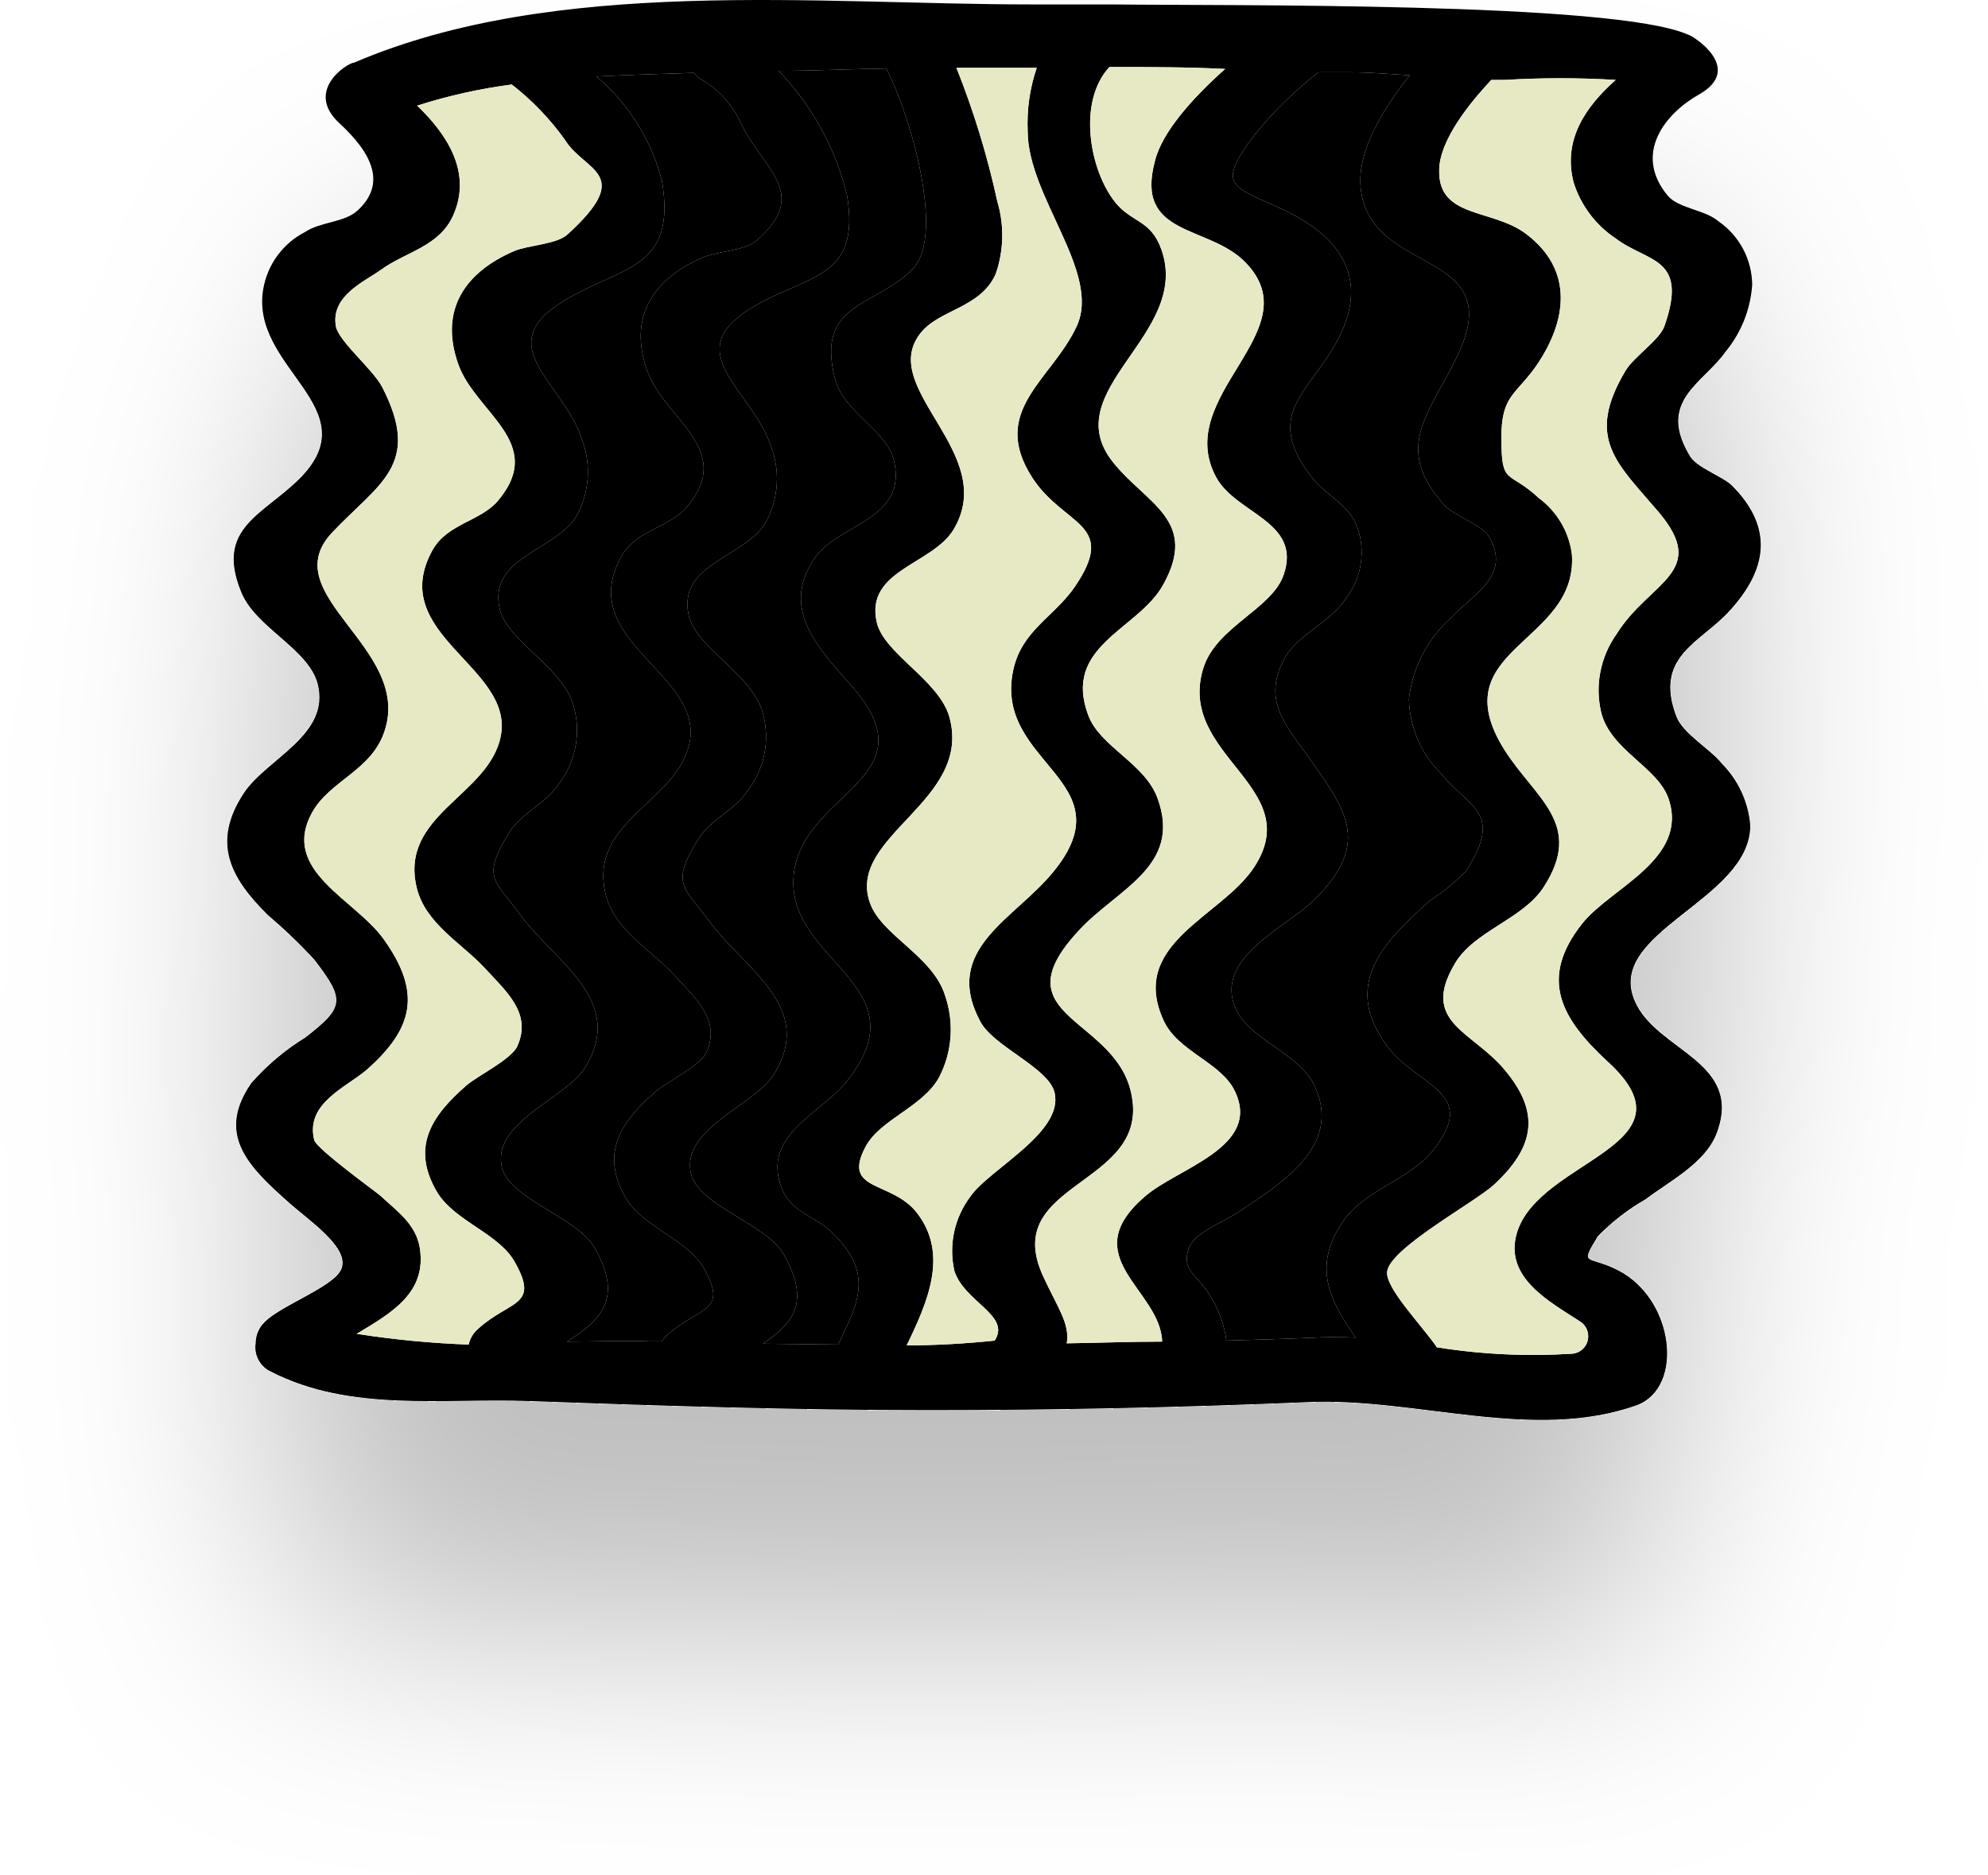
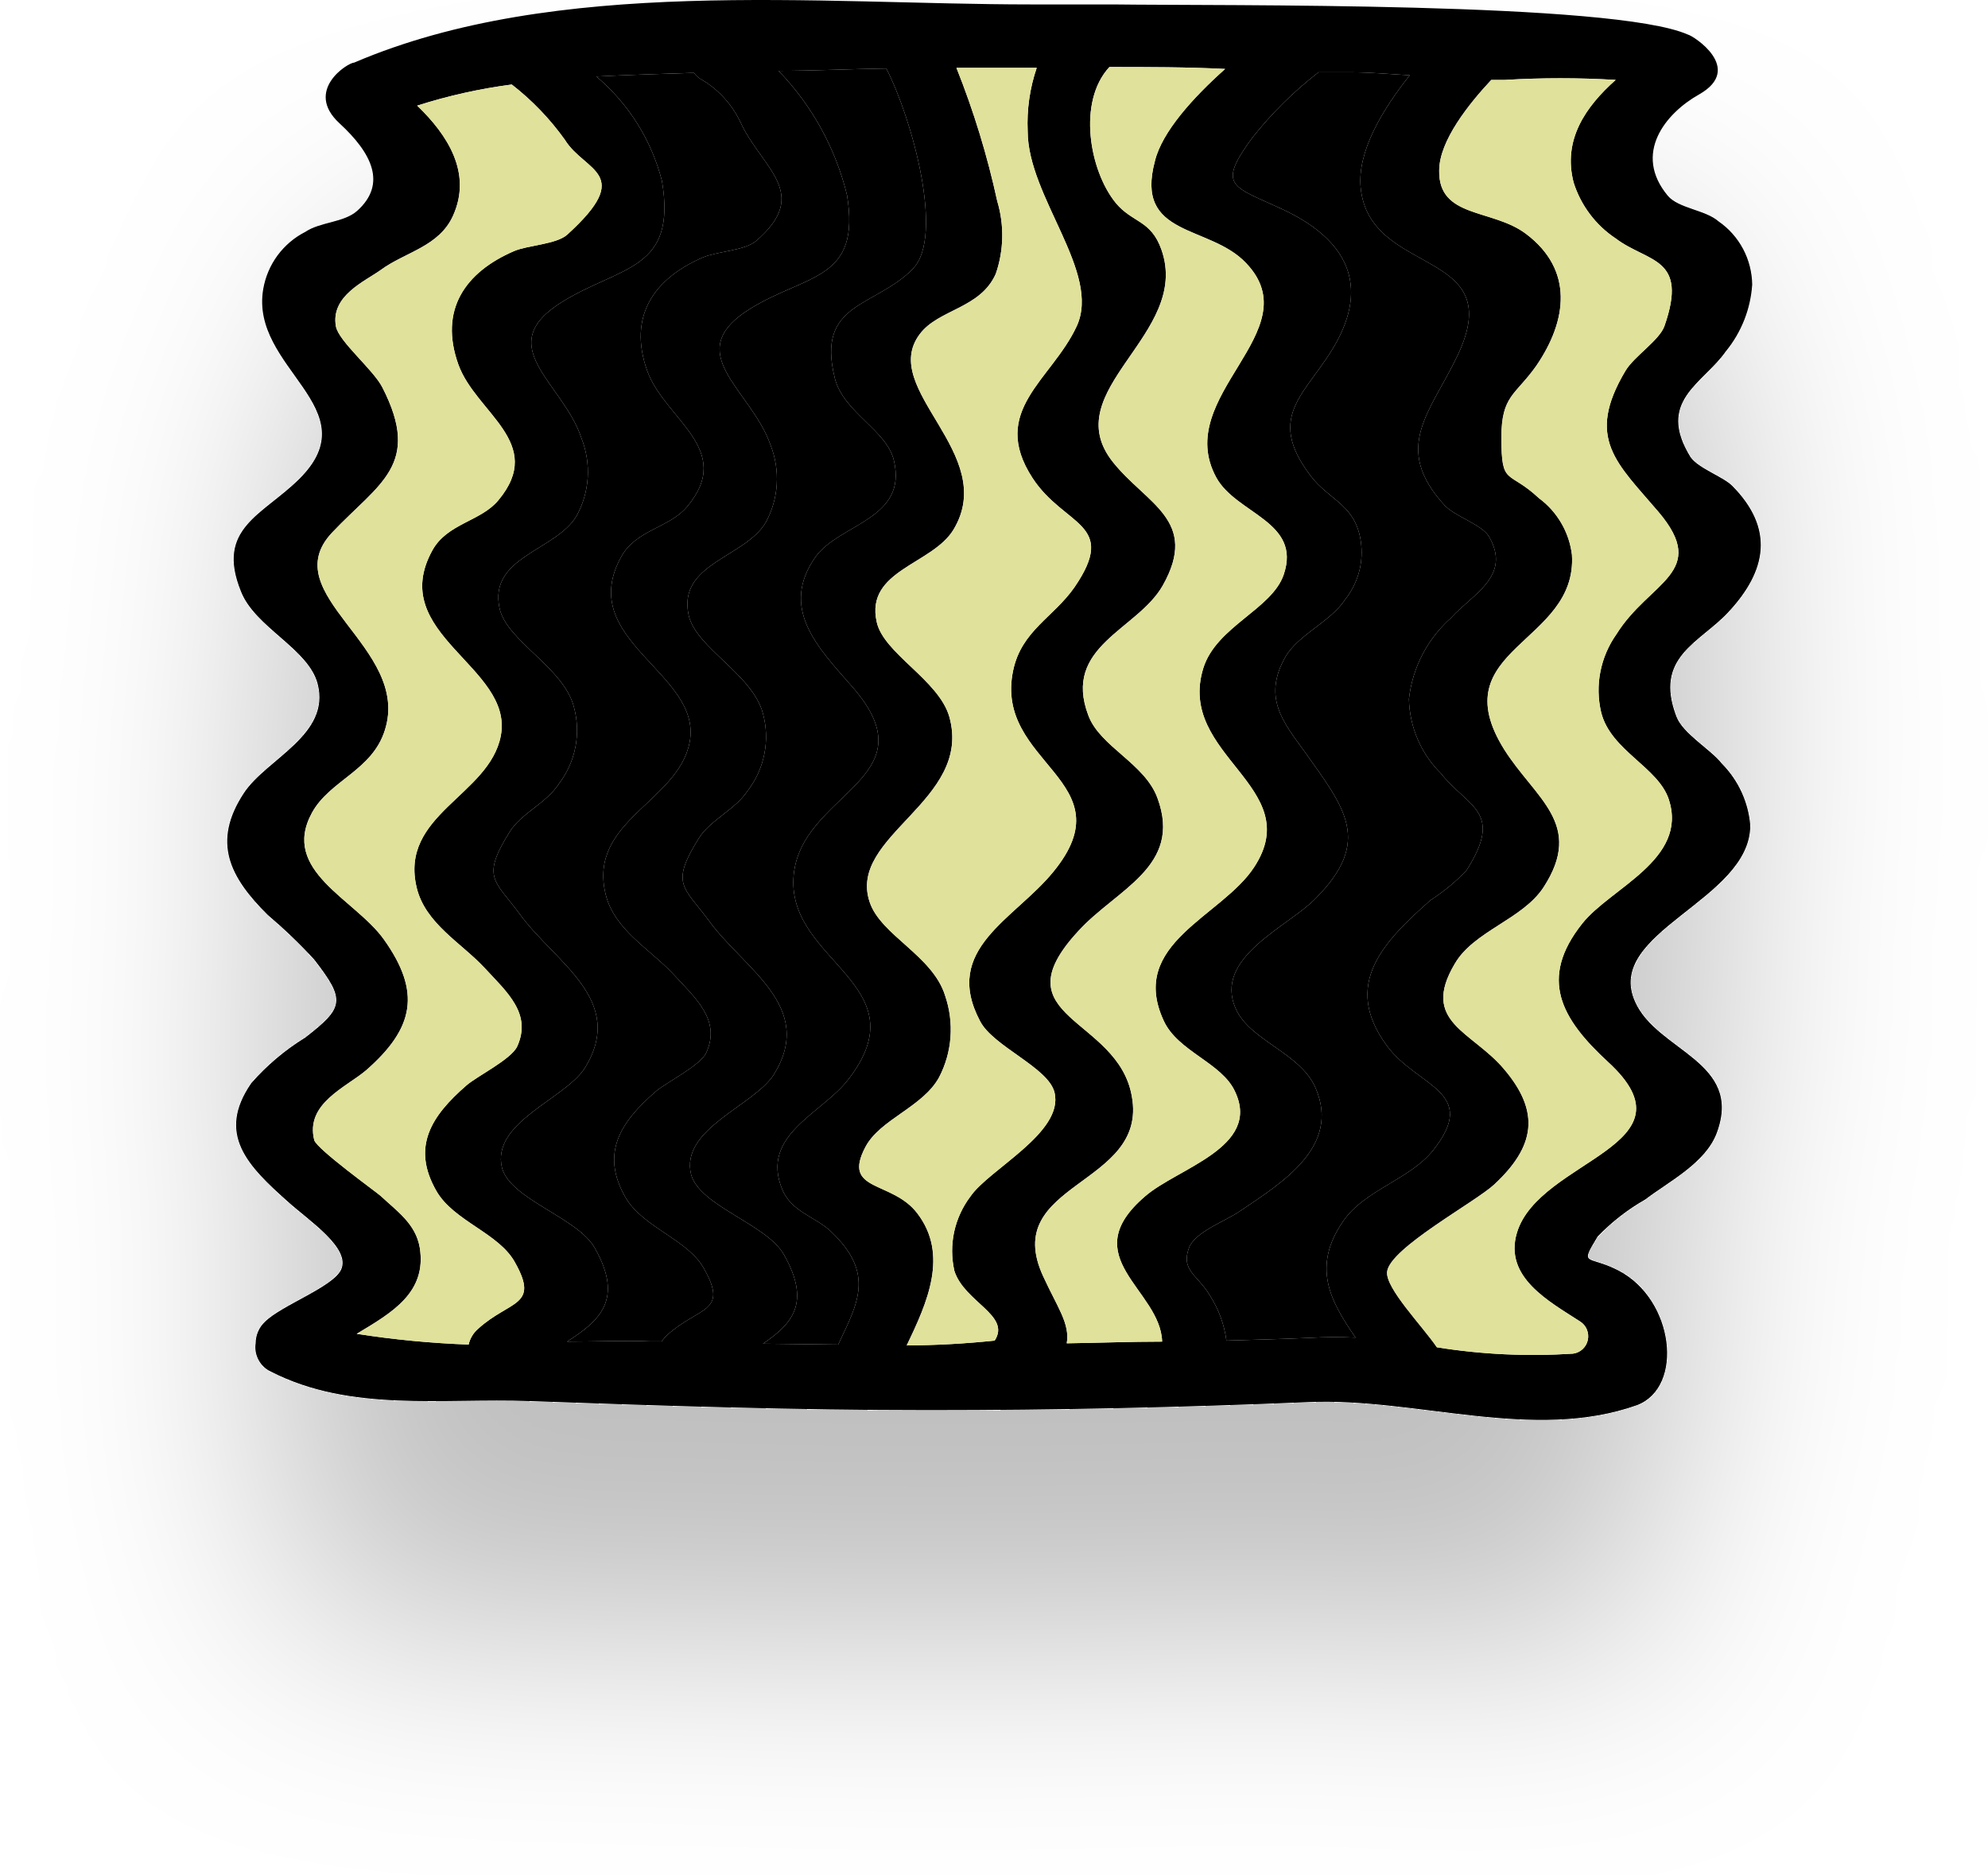
<svg xmlns="http://www.w3.org/2000/svg" viewBox="0 0 35 33" fill="none">
  <g filter="url(#filter0_d_342_68)">
    <path d="M30.815 14.533C30.782 14.123 30.605 13.738 30.316 13.446C30.116 13.19 29.628 12.919 29.514 12.614C29.114 11.567 29.924 11.319 30.423 10.784C31.119 10.041 31.233 9.299 30.501 8.557C30.342 8.393 29.895 8.245 29.761 8.044C29.155 7.057 29.987 6.756 30.383 6.188C30.657 5.855 30.82 5.443 30.849 5.011C30.846 4.792 30.791 4.576 30.688 4.382C30.585 4.188 30.437 4.022 30.257 3.898C30.024 3.693 29.551 3.671 29.362 3.445C28.744 2.702 29.325 1.993 29.913 1.663C30.719 1.206 29.806 0.627 29.717 0.609C28.412 0.029 21.581 0.104 19.591 0.078H18.152C14.395 0.078 9.79 -0.42 6.236 1.102C6.125 1.102 5.348 1.592 5.977 2.171C6.546 2.695 6.816 3.237 6.288 3.712C6.055 3.92 5.637 3.905 5.374 4.083C5.181 4.181 5.014 4.324 4.885 4.498C4.757 4.673 4.671 4.875 4.634 5.089C4.394 6.489 6.521 7.183 5.271 8.43C4.623 9.073 3.791 9.299 4.242 10.413C4.49 11.048 5.43 11.419 5.592 12.039C5.825 12.941 4.694 13.357 4.294 13.962C3.725 14.827 4.046 15.447 4.712 16.107C5 16.352 5.273 16.613 5.529 16.891C6.088 17.611 6.058 17.737 5.374 18.268C5.019 18.486 4.699 18.756 4.424 19.07C3.802 19.972 4.368 20.532 5.067 21.156C5.437 21.49 6.177 21.973 6.006 22.352C5.866 22.66 4.949 22.983 4.66 23.276C4.61 23.324 4.57 23.381 4.543 23.445C4.516 23.509 4.501 23.578 4.501 23.647C4.485 23.75 4.503 23.855 4.553 23.946C4.602 24.038 4.68 24.11 4.775 24.152C6.177 24.868 7.789 24.612 9.32 24.668C11.669 24.753 14.014 24.828 16.347 24.828C18.579 24.828 20.81 24.781 23.041 24.686C24.935 24.605 26.999 25.392 28.826 24.738C29.65 24.419 29.477 22.882 28.497 22.37C27.953 22.088 27.801 22.311 28.127 21.772C28.374 21.515 28.657 21.295 28.966 21.119C29.384 20.8 30.031 20.477 30.227 19.942C30.69 18.684 29.177 18.509 28.789 17.641C28.227 16.408 30.815 15.859 30.815 14.533ZM21.939 4.633C23.086 5.835 20.626 6.964 21.414 8.408C21.765 9.05 22.919 9.18 22.601 10.116C22.394 10.728 21.414 11.029 21.185 11.764C20.708 13.308 23.012 13.847 22.08 15.268C21.506 16.145 19.861 16.609 20.486 17.967C20.734 18.517 21.518 18.71 21.747 19.226C22.202 20.202 20.73 20.566 20.16 21.063C18.907 22.136 20.434 22.704 20.46 23.621C19.901 23.621 19.35 23.643 18.781 23.651C18.84 23.306 18.618 23.02 18.367 22.474C17.594 20.807 20.216 20.889 19.927 19.304C19.683 17.901 17.564 17.934 18.977 16.401C19.646 15.658 20.826 15.265 20.378 14.051C20.157 13.442 19.369 13.149 19.162 12.599C18.696 11.374 20.027 11.092 20.471 10.309C21.118 9.162 20.186 8.876 19.598 8.141C18.577 6.868 20.974 5.895 20.449 4.399C20.264 3.868 19.935 3.927 19.642 3.571C19.18 3.003 18.966 1.789 19.532 1.18C20.212 1.18 20.893 1.18 21.569 1.214C21.003 1.719 20.46 2.32 20.334 2.832C19.968 4.187 21.292 3.946 21.939 4.633ZM16.077 4.729C15.4 5.42 14.361 5.316 14.698 6.66C14.849 7.261 15.608 7.569 15.737 8.104C15.985 9.143 14.787 9.217 14.361 9.8C13.714 10.713 14.406 11.408 15.001 12.087C16.447 13.735 14.058 13.943 13.969 15.461C13.888 16.946 16.221 17.344 14.934 19.007C14.476 19.604 13.374 19.983 13.773 20.945C13.94 21.342 14.361 21.423 14.635 21.687C15.412 22.43 15.097 22.949 14.757 23.673L13.433 23.658C13.943 23.309 14.284 22.945 13.803 22.092C13.503 21.553 12.323 21.238 12.168 20.681C11.968 19.875 13.278 19.467 13.625 18.918C14.365 17.719 13.096 17.061 12.479 16.208C12.035 15.606 11.794 15.573 12.305 14.756C12.508 14.433 12.948 14.255 13.167 13.917C13.312 13.728 13.411 13.507 13.457 13.273C13.504 13.038 13.495 12.796 13.433 12.566C13.252 11.868 12.249 11.408 12.124 10.829C11.928 9.923 13.107 9.819 13.477 9.206C13.592 8.999 13.66 8.768 13.675 8.531C13.69 8.294 13.653 8.057 13.566 7.836C13.226 6.853 11.954 6.21 13.215 5.431C14.21 4.818 15.16 4.941 14.912 3.434C14.711 2.61 14.295 1.855 13.707 1.247C14.339 1.247 14.971 1.214 15.604 1.206C16.059 2.09 16.628 4.161 16.074 4.729H16.077ZM6.28 23.484C6.898 23.113 7.519 22.76 7.39 21.965C7.319 21.546 6.987 21.323 6.702 21.056C6.628 20.989 5.592 20.243 5.533 20.076C5.37 19.43 6.088 19.148 6.447 18.843C7.294 18.101 7.419 17.466 6.757 16.538C6.251 15.829 4.934 15.332 5.492 14.311C5.803 13.739 6.554 13.568 6.776 12.855C7.242 11.393 4.819 10.468 5.847 9.377C6.668 8.508 7.434 8.189 6.731 6.819C6.572 6.507 5.962 6.01 5.914 5.746C5.818 5.208 6.421 4.956 6.705 4.752C7.135 4.436 7.734 4.343 7.978 3.794C8.311 3.051 7.889 2.383 7.345 1.86C7.888 1.686 8.445 1.562 9.01 1.488C9.367 1.765 9.682 2.093 9.945 2.461C10.293 3.029 11.188 3.04 9.986 4.132C9.797 4.302 9.291 4.317 9.05 4.421C8.189 4.792 7.726 5.457 8.07 6.418C8.377 7.272 9.62 7.796 8.773 8.809C8.466 9.18 7.878 9.214 7.615 9.685C6.791 11.17 9.05 11.734 8.817 12.956C8.614 14.01 7.02 14.34 7.338 15.636C7.493 16.263 8.122 16.601 8.529 17.039C8.936 17.477 9.365 17.849 9.106 18.424C8.998 18.654 8.392 18.951 8.211 19.111C7.597 19.645 7.238 20.191 7.682 20.967C7.989 21.505 8.791 21.709 9.072 22.236C9.501 23.005 8.973 22.89 8.418 23.395C8.334 23.467 8.275 23.565 8.251 23.673C7.591 23.649 6.933 23.586 6.28 23.484ZM9.96 23.636C9.968 23.631 9.976 23.626 9.983 23.621C10.556 23.255 10.985 22.881 10.474 21.977C10.175 21.438 8.995 21.123 8.839 20.566C8.64 19.76 9.949 19.352 10.297 18.803C11.036 17.604 9.768 16.946 9.15 16.093C8.706 15.491 8.466 15.458 8.976 14.641C9.18 14.318 9.62 14.14 9.838 13.802C9.984 13.612 10.083 13.391 10.13 13.156C10.176 12.921 10.167 12.678 10.104 12.447C9.923 11.749 8.921 11.289 8.795 10.71C8.599 9.804 9.779 9.7 10.149 9.087C10.264 8.88 10.331 8.649 10.347 8.413C10.362 8.176 10.325 7.938 10.238 7.718C9.916 6.734 8.632 6.092 9.908 5.308C10.933 4.677 11.92 4.763 11.654 3.185C11.47 2.467 11.066 1.824 10.5 1.347C11.055 1.318 11.61 1.303 12.164 1.284H12.22C12.248 1.324 12.283 1.358 12.323 1.384C12.635 1.56 12.884 1.829 13.037 2.153C13.407 2.962 14.295 3.397 13.311 4.243C13.111 4.414 12.623 4.425 12.375 4.532C11.513 4.904 11.051 5.568 11.395 6.53C11.702 7.384 12.945 7.907 12.098 8.92C11.791 9.292 11.203 9.325 10.94 9.797C10.115 11.281 12.375 11.846 12.142 13.067C11.939 14.121 10.345 14.452 10.663 15.747C10.818 16.375 11.447 16.712 11.854 17.151C12.261 17.589 12.693 17.967 12.434 18.535C12.327 18.765 11.72 19.062 11.539 19.222C10.925 19.757 10.567 20.302 11.01 21.078C11.317 21.616 12.12 21.821 12.401 22.348C12.83 23.116 12.301 23.001 11.746 23.506C11.71 23.539 11.678 23.576 11.65 23.617H11.443C11.02 23.599 10.518 23.62 9.983 23.621C9.976 23.621 9.968 23.621 9.96 23.621V23.636ZM15.963 23.688C16.332 22.923 16.702 22.088 16.151 21.364C15.707 20.777 14.812 20.993 15.238 20.191C15.497 19.705 16.244 19.493 16.532 18.97C16.647 18.75 16.716 18.508 16.734 18.261C16.752 18.013 16.72 17.764 16.639 17.529C16.421 16.824 15.508 16.468 15.312 15.885C14.912 14.712 17.131 14.103 16.713 12.618C16.525 11.968 15.552 11.504 15.434 10.947C15.234 10.038 16.414 9.941 16.787 9.325C17.594 7.985 15.463 6.856 16.192 5.884C16.521 5.442 17.257 5.438 17.531 4.822C17.674 4.409 17.683 3.96 17.557 3.541C17.383 2.741 17.143 1.956 16.839 1.195C17.309 1.195 17.779 1.195 18.252 1.195C18.13 1.553 18.076 1.931 18.093 2.309C18.093 3.467 19.395 4.8 18.955 5.746C18.515 6.693 17.409 7.231 18.178 8.416C18.74 9.277 19.694 9.203 18.918 10.338C18.548 10.869 17.986 11.103 17.838 11.801C17.486 13.453 19.864 13.739 18.544 15.35C17.86 16.189 16.584 16.705 17.253 17.975C17.479 18.424 18.463 18.795 18.566 19.237C18.733 19.939 17.412 20.588 17.087 21.063C16.947 21.247 16.849 21.46 16.799 21.687C16.75 21.913 16.751 22.148 16.802 22.374C16.976 22.927 17.804 23.157 17.512 23.603C16.997 23.657 16.48 23.686 15.963 23.688ZM23.071 23.554C22.572 23.577 22.072 23.588 21.592 23.603C21.555 23.321 21.456 23.051 21.303 22.812C21.085 22.441 20.785 22.374 20.933 21.969C21.041 21.687 21.573 21.501 21.825 21.327C22.564 20.829 23.607 20.191 23.163 19.159C22.901 18.539 22.006 18.324 21.758 17.763C21.351 16.861 22.679 16.315 23.156 15.825C24.173 14.804 23.674 14.229 22.964 13.227C22.594 12.718 22.224 12.28 22.631 11.564C22.867 11.163 23.426 10.951 23.689 10.546C23.81 10.391 23.896 10.211 23.94 10.018C23.983 9.825 23.983 9.625 23.94 9.433C23.814 8.872 23.385 8.787 23.078 8.382C22.242 7.287 23.049 6.916 23.544 5.999C24.121 4.919 23.615 4.176 22.605 3.697C21.706 3.274 21.41 3.296 22.043 2.431C22.384 1.999 22.777 1.61 23.212 1.273H23.792C24.136 1.273 24.476 1.306 24.82 1.325C24.332 1.938 23.896 2.669 23.955 3.3C24.107 4.889 26.581 4.347 25.656 6.27C25.183 7.261 24.502 7.877 25.43 8.894C25.616 9.095 26.093 9.236 26.215 9.448C26.618 10.146 25.922 10.461 25.545 10.88C25.131 11.247 24.867 11.755 24.805 12.306C24.816 12.802 25.019 13.273 25.371 13.62C25.849 14.222 26.481 14.281 25.819 15.324C25.63 15.524 25.418 15.699 25.186 15.848C24.347 16.59 23.629 17.332 24.41 18.402C24.946 19.144 26.063 19.207 25.227 20.258C24.813 20.77 24.032 20.948 23.652 21.494C23.089 22.303 23.419 22.905 23.866 23.551C23.601 23.538 23.336 23.539 23.071 23.554ZM27.857 16.26C27.084 17.232 27.487 17.938 28.308 18.695C29.931 20.18 27.095 20.406 26.706 21.706C26.474 22.489 27.272 22.912 27.816 23.265C27.87 23.298 27.913 23.348 27.937 23.406C27.962 23.465 27.968 23.53 27.955 23.592C27.942 23.654 27.909 23.711 27.863 23.754C27.816 23.797 27.757 23.825 27.694 23.833C26.893 23.885 26.09 23.848 25.297 23.721C25.046 23.35 24.391 22.682 24.421 22.392C24.465 21.977 25.971 21.167 26.307 20.855C27.025 20.187 27.124 19.582 26.481 18.825C25.915 18.153 25.002 17.997 25.612 16.969C25.948 16.39 26.806 16.189 27.176 15.621C27.897 14.507 27.032 14.066 26.481 13.193C25.371 11.411 27.775 11.337 27.675 9.767C27.651 9.57 27.587 9.38 27.487 9.209C27.387 9.038 27.254 8.889 27.095 8.772C26.551 8.263 26.433 8.571 26.433 7.703C26.433 6.96 26.681 6.96 27.047 6.441C27.594 5.642 27.709 4.752 26.866 4.117C26.274 3.671 25.323 3.846 25.338 3.003C25.338 2.48 25.86 1.83 26.255 1.407H26.496C27.145 1.368 27.796 1.368 28.445 1.407C27.916 1.878 27.509 2.461 27.705 3.215C27.833 3.618 28.094 3.965 28.445 4.198C29.014 4.629 29.732 4.518 29.303 5.743C29.214 5.991 28.77 6.274 28.619 6.526C27.905 7.721 28.467 8.152 29.199 9.013C30.105 10.082 29.037 10.235 28.459 11.166C28.319 11.363 28.223 11.588 28.176 11.826C28.129 12.063 28.134 12.308 28.19 12.544C28.36 13.219 29.195 13.505 29.381 14.077C29.724 15.135 28.349 15.636 27.857 16.26Z" fill="black" />
-     <path d="M6.28 23.484C6.898 23.113 7.519 22.76 7.39 21.965C7.319 21.546 6.987 21.323 6.702 21.056C6.628 20.989 5.592 20.243 5.533 20.076C5.37 19.43 6.088 19.148 6.447 18.843C7.294 18.101 7.419 17.466 6.757 16.538C6.251 15.829 4.934 15.332 5.492 14.311C5.803 13.739 6.554 13.568 6.776 12.855C7.242 11.393 4.819 10.468 5.847 9.377C6.668 8.508 7.434 8.189 6.731 6.819C6.572 6.507 5.962 6.01 5.914 5.746C5.818 5.208 6.421 4.956 6.705 4.752C7.135 4.436 7.734 4.343 7.978 3.794C8.311 3.051 7.889 2.383 7.345 1.86C7.888 1.686 8.445 1.562 9.01 1.488C9.367 1.765 9.682 2.093 9.945 2.461C10.293 3.029 11.188 3.04 9.986 4.132C9.797 4.302 9.291 4.317 9.05 4.421C8.189 4.792 7.726 5.457 8.07 6.418C8.377 7.272 9.62 7.796 8.773 8.809C8.466 9.18 7.878 9.214 7.615 9.685C6.791 11.17 9.05 11.734 8.817 12.956C8.614 14.01 7.02 14.34 7.338 15.636C7.493 16.263 8.122 16.601 8.529 17.039C8.936 17.477 9.365 17.849 9.106 18.424C8.998 18.654 8.392 18.951 8.211 19.111C7.597 19.645 7.238 20.191 7.682 20.967C7.989 21.505 8.791 21.709 9.072 22.236C9.501 23.005 8.973 22.89 8.418 23.395C8.334 23.467 8.275 23.565 8.251 23.673C7.591 23.649 6.933 23.586 6.28 23.484Z" fill="#E7E9C4" />
+     <path d="M6.28 23.484C6.898 23.113 7.519 22.76 7.39 21.965C7.319 21.546 6.987 21.323 6.702 21.056C6.628 20.989 5.592 20.243 5.533 20.076C5.37 19.43 6.088 19.148 6.447 18.843C7.294 18.101 7.419 17.466 6.757 16.538C6.251 15.829 4.934 15.332 5.492 14.311C5.803 13.739 6.554 13.568 6.776 12.855C7.242 11.393 4.819 10.468 5.847 9.377C6.668 8.508 7.434 8.189 6.731 6.819C6.572 6.507 5.962 6.01 5.914 5.746C5.818 5.208 6.421 4.956 6.705 4.752C7.135 4.436 7.734 4.343 7.978 3.794C8.311 3.051 7.889 2.383 7.345 1.86C7.888 1.686 8.445 1.562 9.01 1.488C9.367 1.765 9.682 2.093 9.945 2.461C10.293 3.029 11.188 3.04 9.986 4.132C9.797 4.302 9.291 4.317 9.05 4.421C8.189 4.792 7.726 5.457 8.07 6.418C8.377 7.272 9.62 7.796 8.773 8.809C8.466 9.18 7.878 9.214 7.615 9.685C6.791 11.17 9.05 11.734 8.817 12.956C8.614 14.01 7.02 14.34 7.338 15.636C7.493 16.263 8.122 16.601 8.529 17.039C8.936 17.477 9.365 17.849 9.106 18.424C8.998 18.654 8.392 18.951 8.211 19.111C7.597 19.645 7.238 20.191 7.682 20.967C7.989 21.505 8.791 21.709 9.072 22.236C9.501 23.005 8.973 22.89 8.418 23.395C8.334 23.467 8.275 23.565 8.251 23.673C7.591 23.649 6.933 23.586 6.28 23.484Z" fill="#E0E19A" />
    <path d="M8.839 20.566C8.995 21.123 10.175 21.438 10.474 21.977C10.985 22.881 10.556 23.255 9.983 23.621C10.518 23.62 11.02 23.599 11.443 23.617H11.65C11.678 23.576 11.71 23.539 11.746 23.506C12.301 23.001 12.83 23.116 12.401 22.348C12.12 21.821 11.317 21.616 11.01 21.078C10.567 20.302 10.925 19.757 11.539 19.222C11.72 19.062 12.327 18.765 12.434 18.535C12.693 17.967 12.261 17.589 11.854 17.151C11.447 16.712 10.818 16.375 10.663 15.747C10.345 14.452 11.939 14.121 12.142 13.067C12.375 11.846 10.115 11.281 10.94 9.797C11.203 9.325 11.791 9.292 12.098 8.92C12.945 7.907 11.702 7.384 11.395 6.53C11.051 5.568 11.513 4.904 12.375 4.532C12.623 4.425 13.111 4.414 13.311 4.243C14.295 3.397 13.407 2.962 13.037 2.153C12.884 1.829 12.635 1.56 12.323 1.384C12.283 1.358 12.248 1.324 12.22 1.284H12.164C11.61 1.303 11.055 1.318 10.5 1.347C11.066 1.824 11.47 2.467 11.654 3.185C11.92 4.763 10.933 4.677 9.908 5.308C8.632 6.092 9.916 6.734 10.238 7.718C10.325 7.938 10.362 8.176 10.347 8.413C10.331 8.649 10.264 8.88 10.149 9.087C9.779 9.7 8.599 9.804 8.795 10.71C8.921 11.289 9.923 11.749 10.104 12.447C10.167 12.678 10.176 12.921 10.13 13.156C10.083 13.391 9.984 13.612 9.838 13.802C9.62 14.14 9.18 14.318 8.976 14.641C8.466 15.458 8.706 15.491 9.15 16.093C9.768 16.946 11.036 17.604 10.297 18.803C9.949 19.352 8.64 19.76 8.839 20.566Z" fill="currentColor" />
    <path d="M16.077 4.729C15.4 5.42 14.361 5.316 14.698 6.66C14.849 7.261 15.608 7.569 15.737 8.104C15.985 9.143 14.787 9.217 14.361 9.8C13.714 10.713 14.406 11.408 15.001 12.087C16.447 13.735 14.058 13.943 13.969 15.461C13.888 16.946 16.221 17.344 14.934 19.007C14.476 19.604 13.374 19.983 13.773 20.945C13.94 21.342 14.361 21.423 14.635 21.687C15.412 22.43 15.097 22.949 14.757 23.673L13.433 23.658C13.943 23.309 14.284 22.945 13.803 22.092C13.503 21.553 12.323 21.238 12.168 20.681C11.968 19.875 13.278 19.467 13.625 18.918C14.365 17.719 13.096 17.061 12.479 16.208C12.035 15.606 11.794 15.573 12.305 14.756C12.508 14.433 12.948 14.255 13.167 13.917C13.312 13.728 13.411 13.507 13.457 13.273C13.504 13.038 13.495 12.796 13.433 12.566C13.252 11.868 12.249 11.408 12.124 10.829C11.928 9.923 13.107 9.819 13.477 9.206C13.592 8.999 13.66 8.768 13.675 8.531C13.69 8.294 13.653 8.057 13.566 7.836C13.226 6.853 11.954 6.21 13.215 5.431C14.21 4.818 15.16 4.941 14.912 3.434C14.711 2.61 14.295 1.855 13.707 1.247C14.339 1.247 14.971 1.214 15.604 1.206C16.059 2.09 16.628 4.161 16.074 4.729H16.077Z" fill="currentColor" />
-     <path d="M15.963 23.688C16.332 22.923 16.702 22.088 16.151 21.364C15.707 20.777 14.812 20.993 15.238 20.191C15.497 19.705 16.244 19.493 16.532 18.97C16.647 18.75 16.716 18.508 16.734 18.261C16.752 18.013 16.72 17.764 16.639 17.529C16.421 16.824 15.508 16.468 15.312 15.885C14.912 14.712 17.131 14.103 16.713 12.618C16.525 11.968 15.552 11.504 15.434 10.947C15.234 10.038 16.414 9.941 16.787 9.325C17.594 7.985 15.463 6.856 16.192 5.884C16.521 5.442 17.257 5.438 17.531 4.822C17.674 4.409 17.683 3.96 17.557 3.541C17.383 2.741 17.143 1.956 16.839 1.195H18.252C18.13 1.553 18.076 1.931 18.093 2.309C18.093 3.467 19.395 4.8 18.955 5.746C18.515 6.693 17.409 7.231 18.178 8.416C18.74 9.277 19.694 9.203 18.918 10.338C18.548 10.869 17.986 11.103 17.838 11.801C17.486 13.453 19.864 13.739 18.544 15.35C17.86 16.189 16.584 16.705 17.253 17.975C17.479 18.424 18.463 18.795 18.566 19.237C18.733 19.939 17.412 20.588 17.087 21.063C16.947 21.247 16.849 21.46 16.799 21.687C16.75 21.913 16.751 22.148 16.802 22.374C16.976 22.927 17.804 23.157 17.512 23.603C16.997 23.657 16.48 23.686 15.963 23.688Z" fill="#E7E9C4" />
-     <path d="M21.939 4.633C23.086 5.835 20.626 6.964 21.414 8.408C21.765 9.05 22.919 9.18 22.601 10.116C22.394 10.728 21.414 11.029 21.185 11.764C20.708 13.308 23.012 13.847 22.08 15.268C21.506 16.145 19.861 16.609 20.486 17.967C20.734 18.517 21.518 18.71 21.747 19.226C22.202 20.202 20.73 20.566 20.16 21.063C18.907 22.136 20.434 22.704 20.46 23.621C19.901 23.621 19.35 23.643 18.781 23.651C18.84 23.306 18.618 23.02 18.367 22.474C17.594 20.807 20.216 20.889 19.927 19.304C19.683 17.901 17.564 17.934 18.977 16.401C19.646 15.658 20.826 15.265 20.378 14.051C20.157 13.442 19.369 13.149 19.162 12.599C18.696 11.374 20.027 11.092 20.471 10.309C21.118 9.162 20.186 8.876 19.598 8.141C18.577 6.868 20.974 5.895 20.449 4.399C20.264 3.868 19.935 3.927 19.642 3.571C19.18 3.003 18.966 1.789 19.532 1.18C20.212 1.18 20.893 1.18 21.569 1.214C21.003 1.719 20.46 2.32 20.334 2.832C19.968 4.187 21.292 3.946 21.939 4.633Z" fill="#E7E9C4" />
+     <path d="M15.963 23.688C16.332 22.923 16.702 22.088 16.151 21.364C15.707 20.777 14.812 20.993 15.238 20.191C15.497 19.705 16.244 19.493 16.532 18.97C16.647 18.75 16.716 18.508 16.734 18.261C16.752 18.013 16.72 17.764 16.639 17.529C16.421 16.824 15.508 16.468 15.312 15.885C14.912 14.712 17.131 14.103 16.713 12.618C16.525 11.968 15.552 11.504 15.434 10.947C15.234 10.038 16.414 9.941 16.787 9.325C17.594 7.985 15.463 6.856 16.192 5.884C16.521 5.442 17.257 5.438 17.531 4.822C17.674 4.409 17.683 3.96 17.557 3.541C17.383 2.741 17.143 1.956 16.839 1.195H18.252C18.13 1.553 18.076 1.931 18.093 2.309C18.093 3.467 19.395 4.8 18.955 5.746C18.515 6.693 17.409 7.231 18.178 8.416C18.74 9.277 19.694 9.203 18.918 10.338C18.548 10.869 17.986 11.103 17.838 11.801C17.486 13.453 19.864 13.739 18.544 15.35C17.86 16.189 16.584 16.705 17.253 17.975C17.479 18.424 18.463 18.795 18.566 19.237C18.733 19.939 17.412 20.588 17.087 21.063C16.947 21.247 16.849 21.46 16.799 21.687C16.75 21.913 16.751 22.148 16.802 22.374C16.976 22.927 17.804 23.157 17.512 23.603C16.997 23.657 16.48 23.686 15.963 23.688Z" fill="#E0E19A" />
+     <path d="M21.939 4.633C23.086 5.835 20.626 6.964 21.414 8.408C21.765 9.05 22.919 9.18 22.601 10.116C22.394 10.728 21.414 11.029 21.185 11.764C20.708 13.308 23.012 13.847 22.08 15.268C21.506 16.145 19.861 16.609 20.486 17.967C20.734 18.517 21.518 18.71 21.747 19.226C22.202 20.202 20.73 20.566 20.16 21.063C18.907 22.136 20.434 22.704 20.46 23.621C19.901 23.621 19.35 23.643 18.781 23.651C18.84 23.306 18.618 23.02 18.367 22.474C17.594 20.807 20.216 20.889 19.927 19.304C19.683 17.901 17.564 17.934 18.977 16.401C19.646 15.658 20.826 15.265 20.378 14.051C20.157 13.442 19.369 13.149 19.162 12.599C18.696 11.374 20.027 11.092 20.471 10.309C21.118 9.162 20.186 8.876 19.598 8.141C18.577 6.868 20.974 5.895 20.449 4.399C20.264 3.868 19.935 3.927 19.642 3.571C19.18 3.003 18.966 1.789 19.532 1.18C20.212 1.18 20.893 1.18 21.569 1.214C21.003 1.719 20.46 2.32 20.334 2.832C19.968 4.187 21.292 3.946 21.939 4.633Z" fill="#E0E19A" />
    <path d="M23.071 23.554C22.572 23.577 22.072 23.588 21.592 23.603C21.555 23.321 21.456 23.051 21.303 22.812C21.085 22.441 20.785 22.374 20.933 21.969C21.041 21.687 21.573 21.501 21.825 21.327C22.564 20.829 23.607 20.191 23.163 19.159C22.901 18.539 22.006 18.324 21.758 17.763C21.351 16.861 22.679 16.315 23.156 15.825C24.173 14.804 23.674 14.229 22.964 13.227C22.594 12.718 22.224 12.28 22.631 11.564C22.867 11.163 23.426 10.951 23.689 10.546C23.81 10.391 23.896 10.211 23.94 10.018C23.983 9.825 23.983 9.625 23.94 9.433C23.814 8.872 23.385 8.787 23.078 8.382C22.242 7.287 23.049 6.916 23.544 5.999C24.121 4.919 23.615 4.176 22.605 3.697C21.706 3.274 21.41 3.296 22.043 2.431C22.384 1.999 22.777 1.61 23.212 1.273H23.792C24.136 1.273 24.476 1.306 24.82 1.325C24.332 1.938 23.896 2.669 23.955 3.3C24.107 4.889 26.581 4.347 25.656 6.27C25.183 7.261 24.502 7.877 25.43 8.894C25.616 9.095 26.093 9.236 26.215 9.448C26.618 10.146 25.922 10.461 25.545 10.88C25.131 11.247 24.867 11.755 24.805 12.306C24.816 12.802 25.019 13.273 25.371 13.62C25.849 14.222 26.481 14.281 25.819 15.324C25.63 15.524 25.418 15.699 25.186 15.848C24.347 16.59 23.629 17.332 24.41 18.402C24.946 19.144 26.063 19.207 25.227 20.258C24.813 20.77 24.032 20.948 23.652 21.494C23.089 22.303 23.419 22.905 23.866 23.551C23.601 23.538 23.336 23.539 23.071 23.554Z" fill="currentColor" />
-     <path d="M27.857 16.26C27.084 17.232 27.487 17.938 28.308 18.695C29.931 20.18 27.095 20.406 26.706 21.706C26.474 22.489 27.272 22.912 27.816 23.265C27.87 23.298 27.913 23.348 27.937 23.406C27.962 23.465 27.968 23.53 27.955 23.592C27.942 23.654 27.909 23.711 27.863 23.754C27.816 23.797 27.757 23.825 27.694 23.833C26.893 23.885 26.09 23.848 25.297 23.721C25.046 23.35 24.391 22.682 24.421 22.392C24.465 21.977 25.971 21.167 26.307 20.855C27.025 20.187 27.124 19.582 26.481 18.825C25.915 18.153 25.002 17.997 25.612 16.969C25.948 16.39 26.806 16.189 27.176 15.621C27.897 14.507 27.032 14.066 26.481 13.193C25.371 11.411 27.775 11.337 27.675 9.767C27.651 9.57 27.587 9.38 27.487 9.209C27.387 9.038 27.254 8.889 27.095 8.772C26.551 8.263 26.433 8.571 26.433 7.703C26.433 6.96 26.681 6.96 27.047 6.441C27.594 5.642 27.709 4.752 26.866 4.117C26.274 3.671 25.323 3.846 25.338 3.003C25.338 2.48 25.86 1.83 26.255 1.407H26.496C27.145 1.368 27.796 1.368 28.445 1.407C27.916 1.878 27.509 2.461 27.705 3.215C27.833 3.618 28.094 3.965 28.445 4.198C29.014 4.629 29.732 4.518 29.303 5.743C29.214 5.991 28.77 6.274 28.619 6.526C27.905 7.721 28.467 8.152 29.199 9.013C30.105 10.082 29.037 10.235 28.459 11.166C28.319 11.363 28.223 11.588 28.176 11.826C28.129 12.063 28.134 12.308 28.19 12.544C28.36 13.219 29.195 13.505 29.381 14.077C29.724 15.135 28.349 15.636 27.857 16.26Z" fill="#E7E9C4" />
+     <path d="M27.857 16.26C27.084 17.232 27.487 17.938 28.308 18.695C29.931 20.18 27.095 20.406 26.706 21.706C26.474 22.489 27.272 22.912 27.816 23.265C27.87 23.298 27.913 23.348 27.937 23.406C27.962 23.465 27.968 23.53 27.955 23.592C27.942 23.654 27.909 23.711 27.863 23.754C27.816 23.797 27.757 23.825 27.694 23.833C26.893 23.885 26.09 23.848 25.297 23.721C25.046 23.35 24.391 22.682 24.421 22.392C24.465 21.977 25.971 21.167 26.307 20.855C27.025 20.187 27.124 19.582 26.481 18.825C25.915 18.153 25.002 17.997 25.612 16.969C25.948 16.39 26.806 16.189 27.176 15.621C27.897 14.507 27.032 14.066 26.481 13.193C25.371 11.411 27.775 11.337 27.675 9.767C27.651 9.57 27.587 9.38 27.487 9.209C27.387 9.038 27.254 8.889 27.095 8.772C26.551 8.263 26.433 8.571 26.433 7.703C26.433 6.96 26.681 6.96 27.047 6.441C27.594 5.642 27.709 4.752 26.866 4.117C26.274 3.671 25.323 3.846 25.338 3.003C25.338 2.48 25.86 1.83 26.255 1.407H26.496C27.145 1.368 27.796 1.368 28.445 1.407C27.916 1.878 27.509 2.461 27.705 3.215C27.833 3.618 28.094 3.965 28.445 4.198C29.014 4.629 29.732 4.518 29.303 5.743C29.214 5.991 28.77 6.274 28.619 6.526C27.905 7.721 28.467 8.152 29.199 9.013C30.105 10.082 29.037 10.235 28.459 11.166C28.319 11.363 28.223 11.588 28.176 11.826C28.129 12.063 28.134 12.308 28.19 12.544C28.36 13.219 29.195 13.505 29.381 14.077C29.724 15.135 28.349 15.636 27.857 16.26Z" fill="#E0E19A" />
  </g>
  <defs>
    <filter id="filter0_d_342_68" x="0" y="0" width="35" height="33" filterUnits="userSpaceOnUse" color-interpolation-filters="sRGB">
      <feFlood flood-opacity="0" result="BackgroundImageFix" />
      <feColorMatrix in="SourceAlpha" type="matrix" values="0 0 0 0 0 0 0 0 0 0 0 0 0 0 0 0 0 0 127 0" result="hardAlpha" />
      <feOffset dy="4" />
      <feGaussianBlur stdDeviation="2" />
      <feComposite in2="hardAlpha" operator="out" />
      <feColorMatrix type="matrix" values="0 0 0 0 0 0 0 0 0 0 0 0 0 0 0 0 0 0 0.25 0" />
      <feBlend mode="normal" in2="BackgroundImageFix" result="effect1_dropShadow_342_68" />
      <feBlend mode="normal" in="SourceGraphic" in2="effect1_dropShadow_342_68" result="shape" />
    </filter>
  </defs>
</svg>
